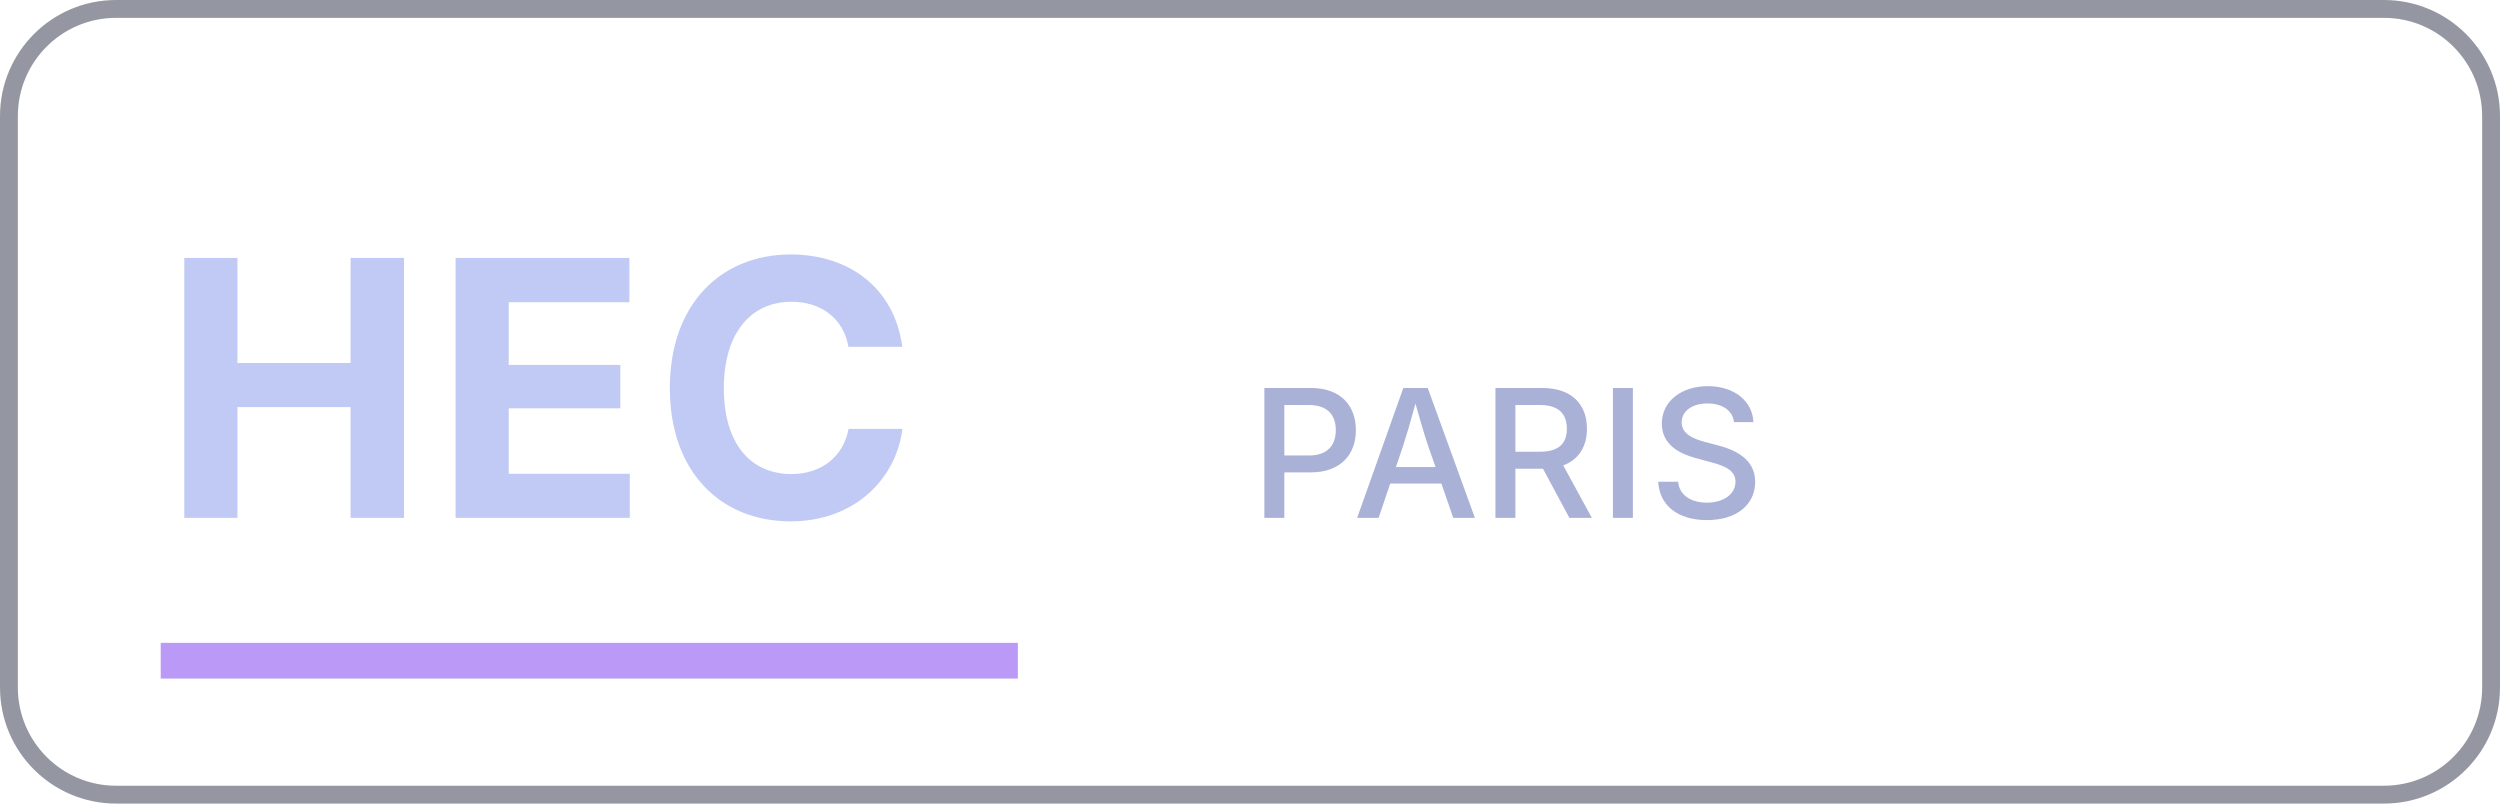
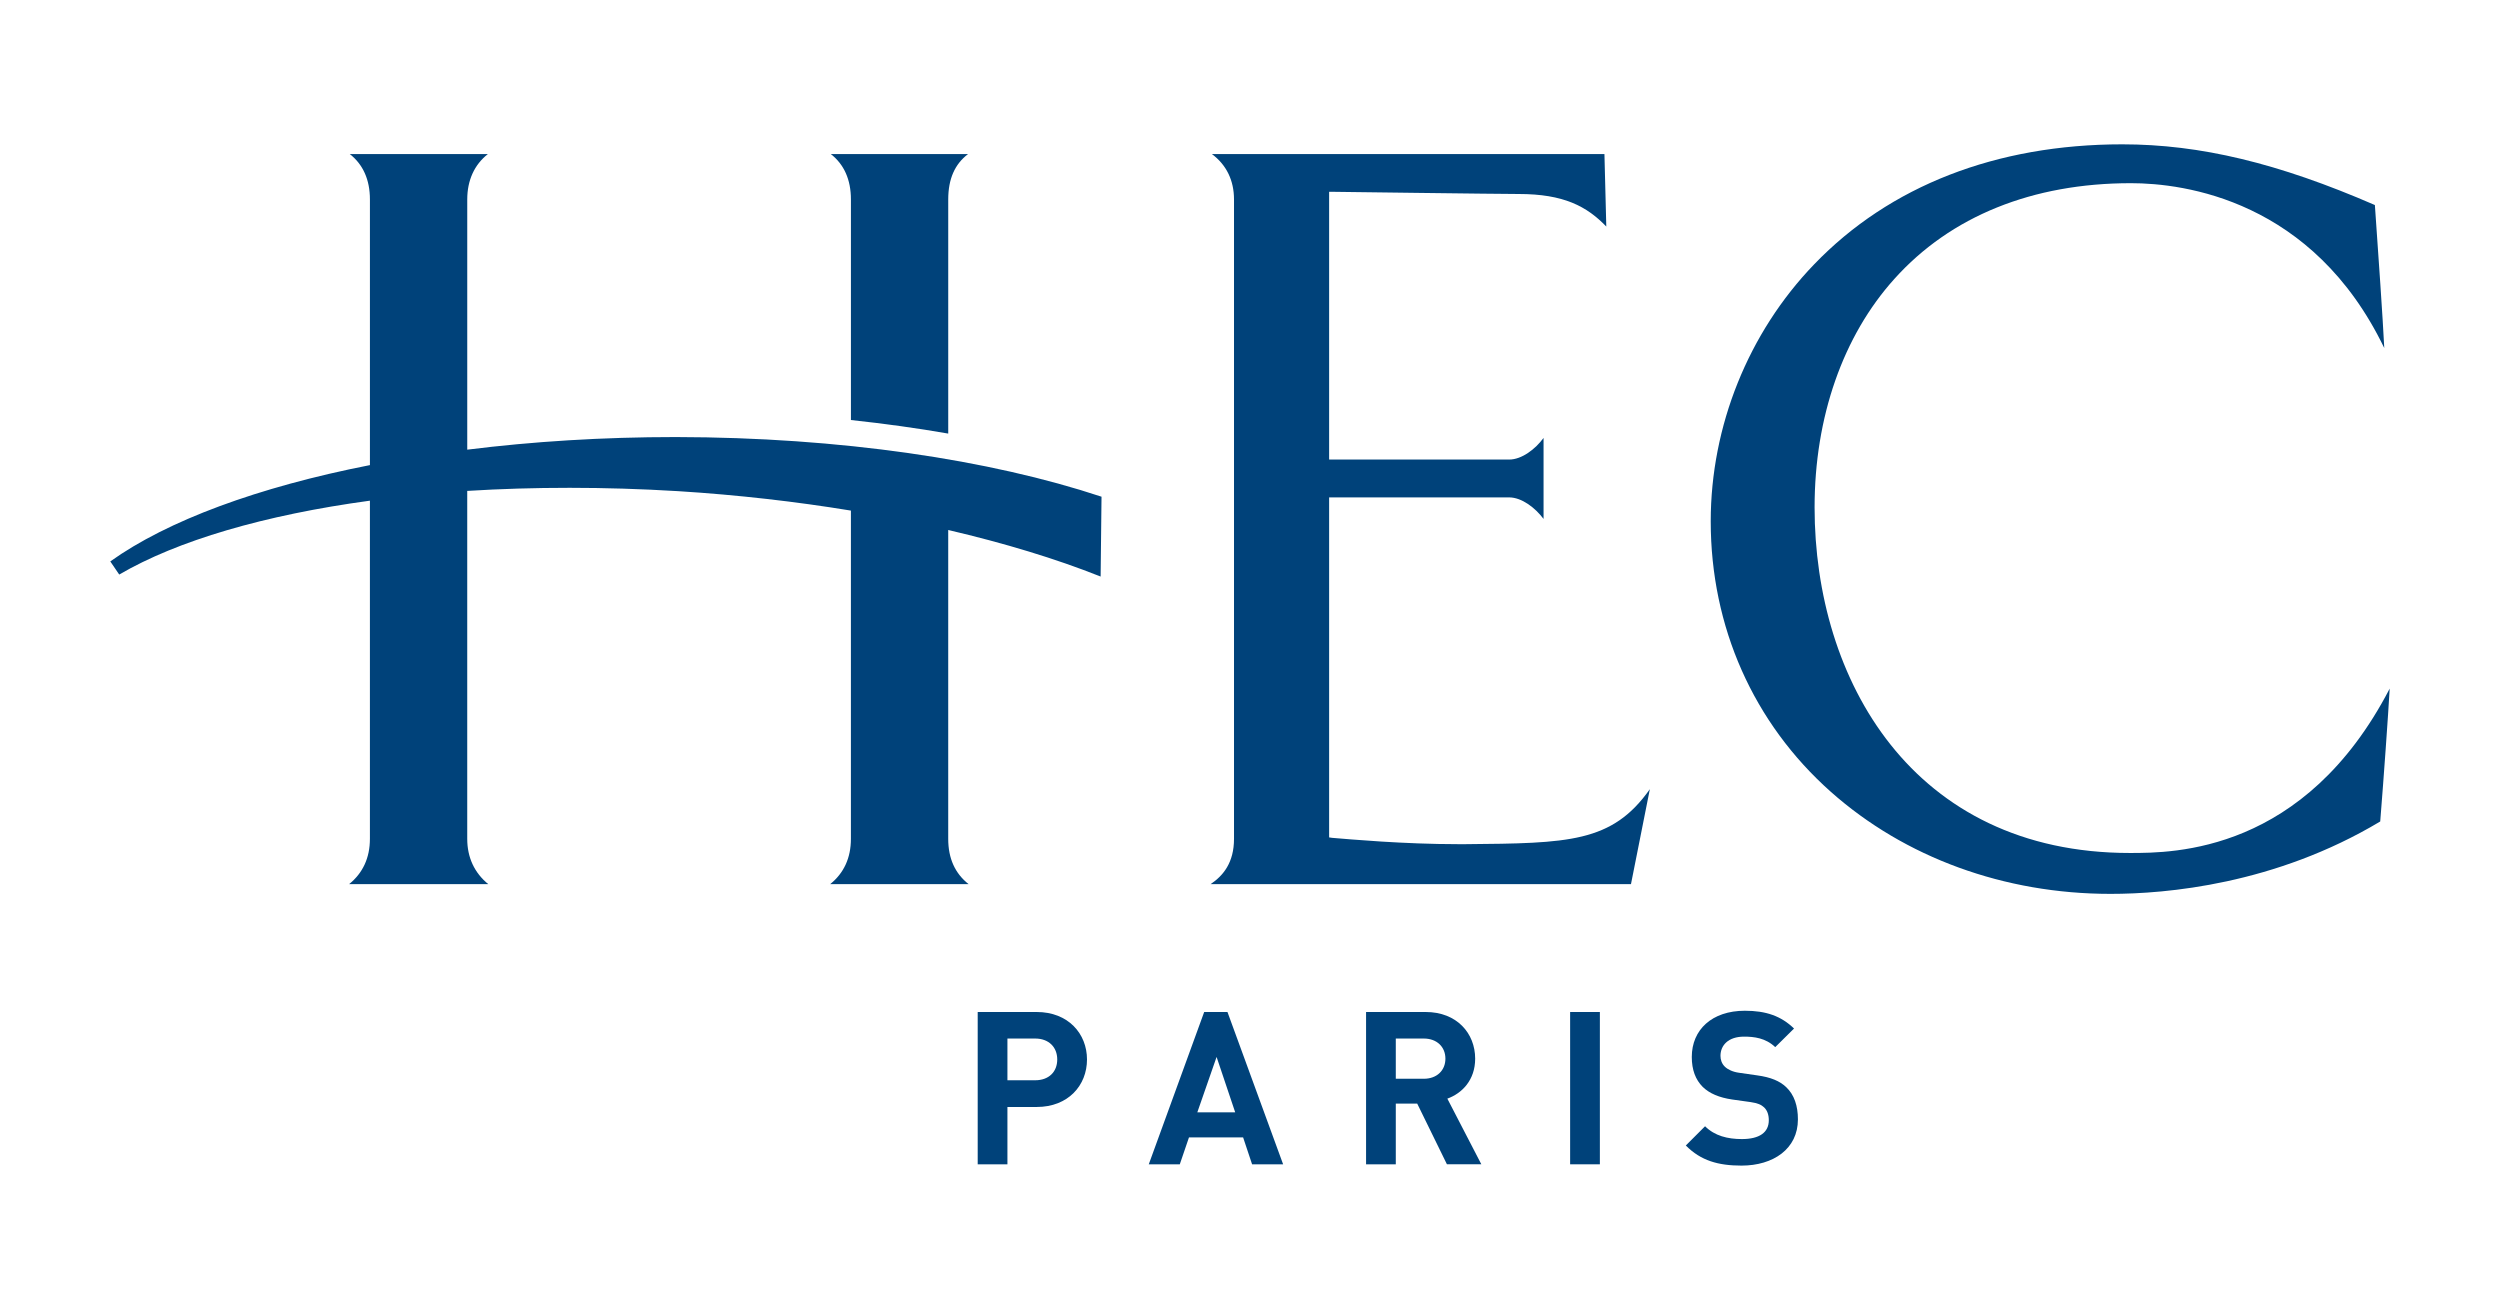
- <svg xmlns="http://www.w3.org/2000/svg" width="280" height="90" viewBox="0 0 280 90">
-   <style>
-   .word { fill: #c0caf5; font-family: Inter, ui-sans-serif, system-ui, -apple-system, Segoe UI, Roboto, Helvetica, Arial, "Apple Color Emoji","Segoe UI Emoji"; font-weight: 700; letter-spacing: .5px; }
-   .tag  { fill: #a9b1d6; font-family: Inter, ui-sans-serif, system-ui, -apple-system, Segoe UI, Roboto, Helvetica, Arial; font-weight: 500; letter-spacing: .2px; }
-   .accent { fill: #bb9af7; }
-   .stroke { fill: none; stroke: #2a2f45; stroke-width: 2; opacity:.5 }
- </style>
-   <rect x="1" y="1" width="278" height="88" rx="12" class="stroke" />
-   <g transform="translate(18,20)">
-     <text x="0" y="38" font-size="40" class="word">HEC</text>
-     <text x="122" y="38" font-size="20" class="tag">PARIS</text>
-     <rect x="0" y="52" width="96" height="4" class="accent" />
+ <svg xmlns="http://www.w3.org/2000/svg" version="1.1" id="Layer_1" x="0px" y="0px" width="192.756px" height="101px" viewBox="0 0 192.756 101" enable-background="new 0 0 192.756 101" xml:space="preserve">
+   <g>
+     <path fill="#00427A" d="M79.934,85.351h-2.259v4.42h-2.292V78.028h4.551c2.425,0,3.876,1.668,3.876,3.66   C83.81,83.688,82.359,85.351,79.934,85.351L79.934,85.351L79.934,85.351z M79.818,80.074h-2.143v3.217h2.143   c1.042,0,1.698-0.643,1.698-1.603C81.516,80.735,80.859,80.074,79.818,80.074L79.818,80.074z" />
+     <path fill="#00427A" d="M96.539,89.771l-0.692-2.075h-4.174l-0.708,2.075h-2.392l4.272-11.742h1.796l4.291,11.742H96.539   L96.539,89.771L96.539,89.771z M93.802,81.493l-1.485,4.268h2.919L93.802,81.493L93.802,81.493z" />
+     <path fill="#00427A" d="M111.562,89.771l-2.293-4.683h-1.65v4.683h-2.292V78.028h4.6c2.392,0,3.812,1.637,3.812,3.597   c0,1.647-1.007,2.671-2.145,3.083l2.621,5.062H111.562L111.562,89.771L111.562,89.771z M109.781,80.074h-2.162v3.101h2.162   c1.005,0,1.664-0.643,1.664-1.55C111.445,80.719,110.786,80.074,109.781,80.074L109.781,80.074z" />
+     <polygon fill="#00427A" points="121.061,78.028 123.354,78.028 123.354,89.771 121.061,89.771 121.061,78.028  " />
+     <path fill="#00427A" d="M134.272,89.871c-1.785,0-3.138-0.38-4.291-1.551l1.483-1.483c0.742,0.743,1.747,0.988,2.839,0.988   c1.353,0,2.076-0.509,2.076-1.451c0-0.414-0.115-0.757-0.361-0.991c-0.23-0.214-0.497-0.328-1.039-0.409l-1.421-0.199   c-1.007-0.149-1.747-0.462-2.274-0.972c-0.559-0.562-0.843-1.317-0.843-2.31c0-2.097,1.553-3.562,4.092-3.562   c1.618,0,2.788,0.398,3.791,1.371l-1.449,1.434c-0.74-0.707-1.632-0.809-2.406-0.809c-1.223,0-1.816,0.678-1.816,1.483   c0,0.3,0.099,0.608,0.346,0.842c0.232,0.218,0.609,0.396,1.089,0.461l1.384,0.199c1.075,0.147,1.752,0.441,2.245,0.906   c0.627,0.593,0.907,1.452,0.907,2.489C138.623,88.582,136.728,89.871,134.272,89.871L134.272,89.871z" />
+     <path fill="#00427A" d="M93.44,11.879c1.114,0.826,1.705,2.022,1.705,3.5v49.294c0,1.834-0.822,2.835-1.806,3.498   c1.798,0,31.997,0,32.413,0c0.069-0.339,1.09-5.457,1.455-7.324c-2.912,4.129-6.273,4.171-14.213,4.241h-0.562   c-4.189,0-8.338-0.373-9.718-0.488l-0.235-0.034V38.35h13.878c0.979,0,2.022,0.812,2.655,1.66c0-1.268,0-4.962,0-6.243   c-0.633,0.861-1.677,1.666-2.655,1.666h-13.878V14.788h0.259c0.136,0,12.799,0.17,14.362,0.17c3.461,0,5.244,0.946,6.749,2.51   c-0.021-1.052-0.13-5.172-0.143-5.589C123.224,11.879,95.115,11.879,93.44,11.879L93.44,11.879z" />
+     <path fill="#00427A" d="M139.879,20.378c-5.082,5.271-7.978,12.486-7.978,19.815c0,8.144,3.292,15.552,9.255,20.853   c5.715,5.077,13.378,7.874,21.566,7.874c4.29,0,12.688-0.722,20.799-5.582c0.274-3.41,0.61-8.142,0.73-10.246   c-6.564,12.658-16.65,12.675-20.027,12.675c-16.792,0-24.315-13.391-24.315-26.646c0-6.958,2.188-13.216,6.154-17.619   c4.344-4.836,10.648-7.378,18.236-7.378c4.112,0,14.03,1.296,19.534,12.712c-0.109-2.236-0.463-7.328-0.724-11.027   c-7.449-3.234-13.471-4.681-19.478-4.681C153.922,11.129,145.698,14.33,139.879,20.378L139.879,20.378z" />
+     <path fill="#00427A" d="M65.608,15.379v17.006c2.607,0.28,5.103,0.627,7.503,1.045V15.379c0-1.581,0.506-2.726,1.527-3.5H64.057   C65.081,12.676,65.608,13.852,65.608,15.379L65.608,15.379L65.608,15.379z M84.861,44.453l0.069-6.156   c-8.6-2.852-20.12-4.579-32.834-4.599c-5.634,0-11.039,0.343-16.07,0.972V15.379c0-1.478,0.549-2.681,1.589-3.5H26.969   c1.02,0.797,1.553,1.973,1.553,3.5v20.482c-8.616,1.691-15.628,4.285-20.018,7.426l0.689,1.012   c4.479-2.62,11.217-4.595,19.328-5.696v26.07c0,1.476-0.549,2.644-1.606,3.498h10.732c-1.071-0.877-1.622-2.06-1.622-3.498V37.85   c5.096-0.315,10.563-0.326,16.247,0.019c4.634,0.289,9.109,0.807,13.335,1.499v25.305c0,1.476-0.54,2.644-1.6,3.498h10.676   c-1.039-0.823-1.573-1.967-1.573-3.498v-23.81C77.442,41.878,81.409,43.078,84.861,44.453L84.861,44.453z" />
  </g>
</svg>
